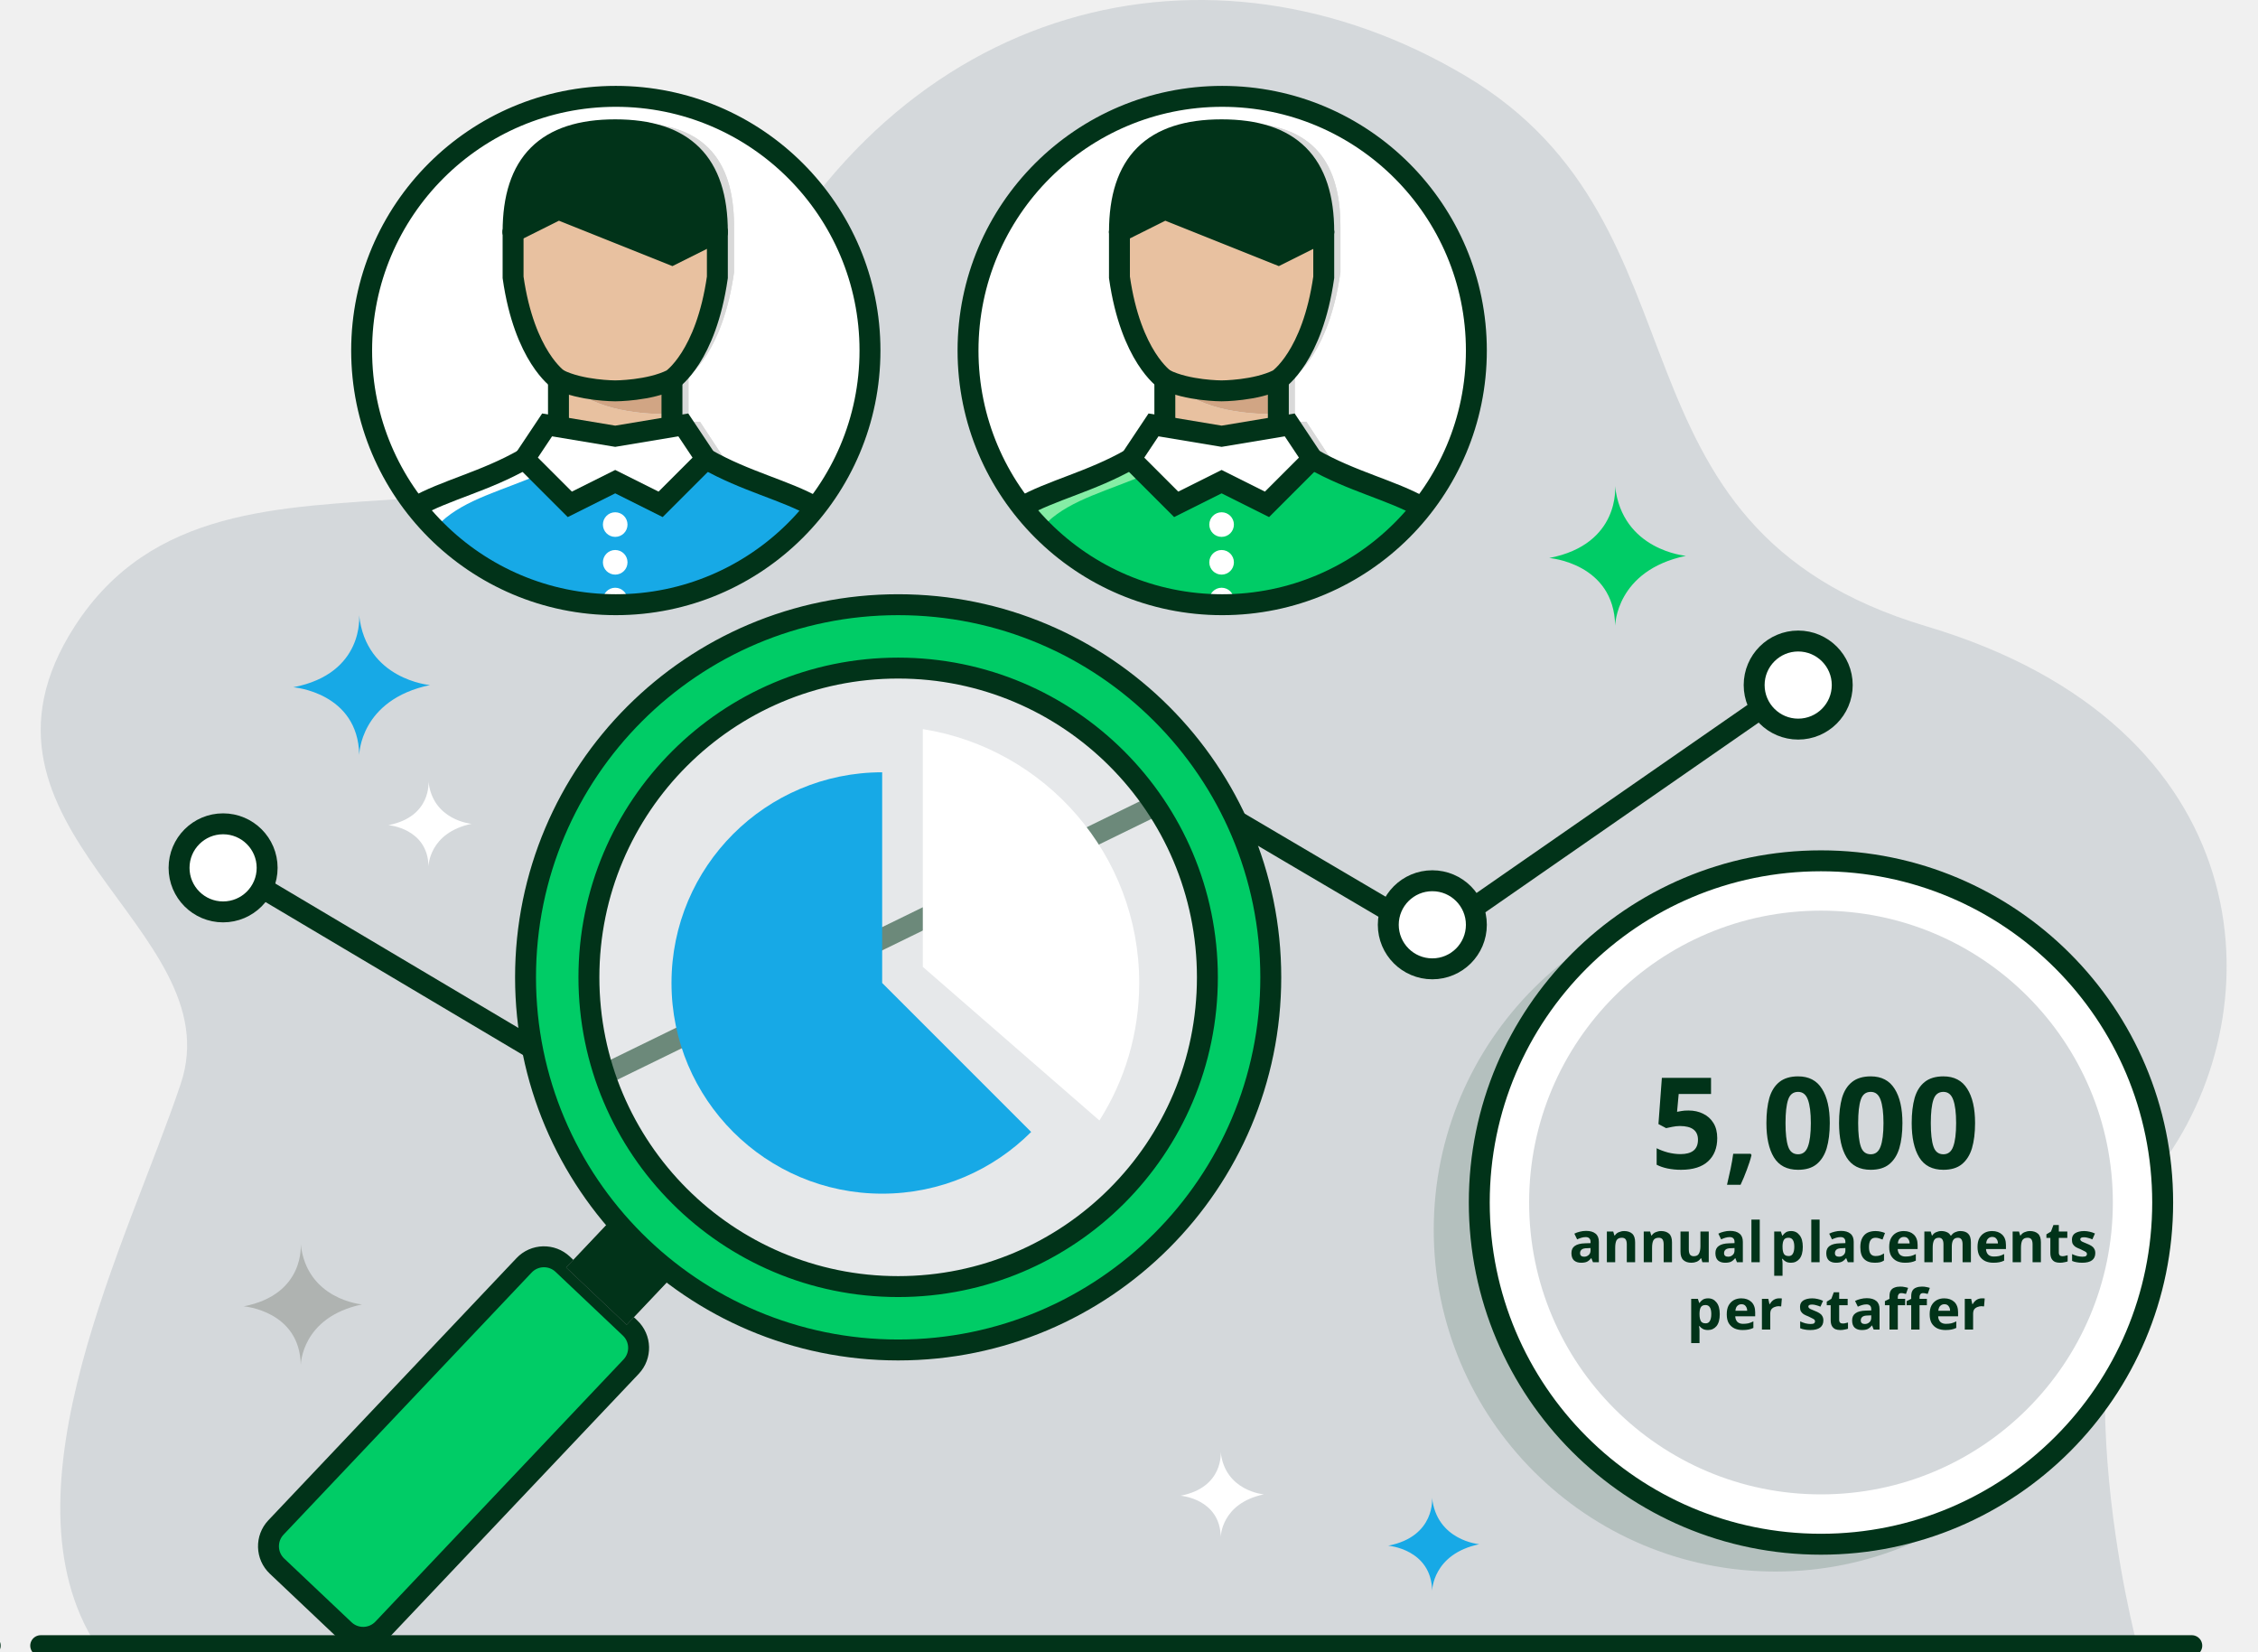
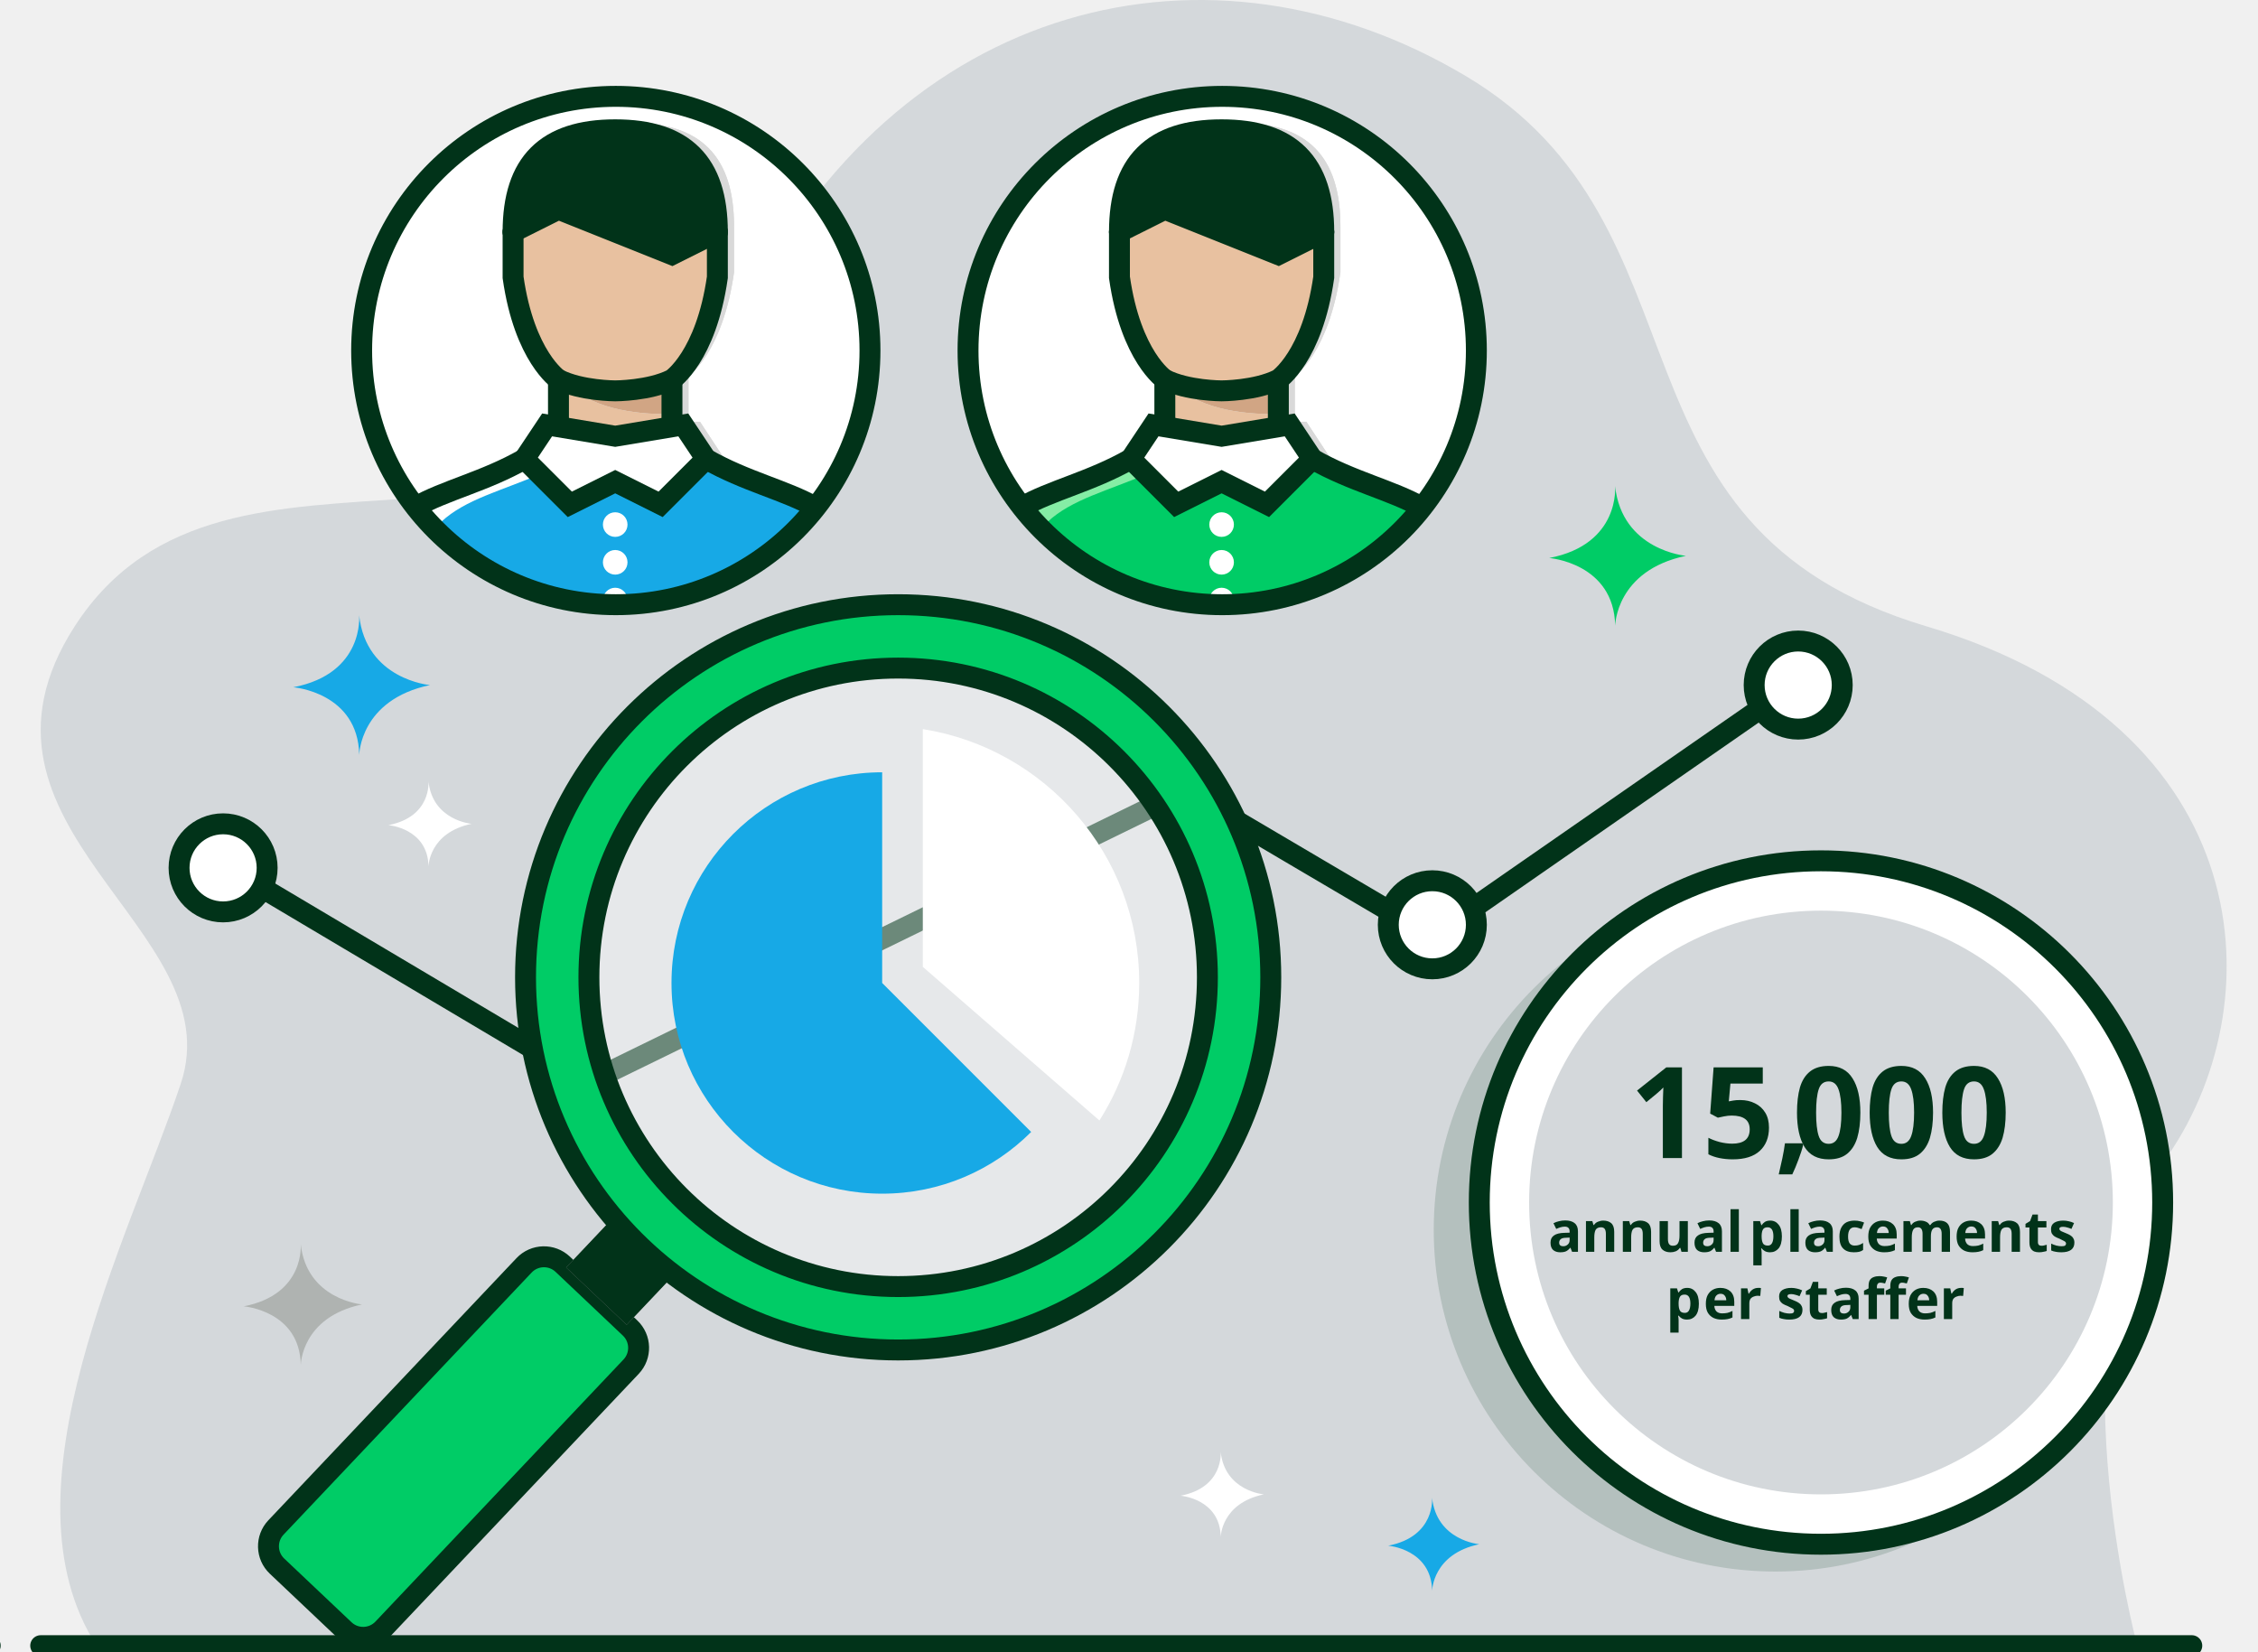
<svg xmlns="http://www.w3.org/2000/svg" width="100%" height="100%" viewBox="0 0 216 158" version="1.1" xml:space="preserve" style="fill-rule:evenodd;clip-rule:evenodd;stroke-linecap:round;stroke-miterlimit:10;">
  <g transform="matrix(0.995736,0,0,0.995736,-47.1103,-56.2321)">
    <g id="Layer-1">
      <g>
        <g transform="matrix(1,0,0,1,252.637,49.2076)">
          <path d="M0,165.353C0,165.353 -8.443,133.979 2.472,118.964C13.387,103.95 11.879,77.01 -20.241,67.437C-52.361,57.866 -40.064,29.106 -64.534,14.554C-89.004,0 -119.115,7.069 -133.944,37.318C-148.774,67.568 -183.414,44.565 -198.15,67.437C-210.625,86.798 -182.962,96.447 -187.958,111.373C-192.953,126.299 -205.63,150.476 -196.05,165.353L0,165.353Z" style="fill:rgb(212,216,219);fill-rule:nonzero;" />
        </g>
        <g transform="matrix(-1,0.000744546,0.000744546,1,202.958,116.584)">
          <path d="M0.477,-13.431C0.477,-13.431 -0.061,-7.83 6.806,-6.51C6.806,-6.51 0.584,-6.023 0.477,-0C0.477,-0 0.423,-5.3 -6.324,-6.711C-6.324,-6.711 -0.18,-7.227 0.477,-13.431" style="fill:rgb(0,204,102);fill-rule:nonzero;" />
        </g>
        <g transform="matrix(-1,0.000782035,0.000782035,1,185.213,209.297)">
          <path d="M0.316,-8.951C0.316,-8.951 -0.042,-5.218 4.535,-4.338C4.535,-4.338 0.387,-4.014 0.316,-0C0.316,-0 0.281,-3.532 -4.215,-4.472C-4.215,-4.472 -0.121,-4.817 0.316,-8.951" style="fill:rgb(23,169,230);fill-rule:nonzero;" />
        </g>
        <g transform="matrix(-1,0.000744546,0.000744546,1,82.3006,129.001)">
          <path d="M0.477,-13.431C0.477,-13.431 -0.061,-7.83 6.806,-6.51C6.806,-6.51 0.584,-6.023 0.477,-0C0.477,-0 0.422,-5.301 -6.324,-6.711C-6.324,-6.711 -0.18,-7.228 0.477,-13.431" style="fill:rgb(23,169,230);fill-rule:nonzero;" />
        </g>
        <g transform="matrix(-1,0.000856374,0.000856374,1,164.879,204.12)">
          <path d="M0.29,-8.174C0.29,-8.174 -0.037,-4.765 4.143,-3.962C4.143,-3.962 0.355,-3.666 0.29,-0C0.29,-0 0.258,-3.226 -3.849,-4.084C-3.849,-4.084 -0.109,-4.399 0.29,-8.174" style="fill:white;fill-rule:nonzero;" />
        </g>
        <g transform="matrix(-1,0.000734035,0.000734035,1,88.7688,139.701)">
          <path d="M0.29,-8.174C0.29,-8.174 -0.037,-4.765 4.142,-3.962C4.142,-3.962 0.355,-3.666 0.29,-0C0.29,-0 0.258,-3.226 -3.849,-4.084C-3.849,-4.084 -0.11,-4.399 0.29,-8.174" style="fill:white;fill-rule:nonzero;" />
        </g>
        <g transform="matrix(-1,0.00077386,0.00077386,1,76.6218,187.6)">
          <path d="M0.413,-11.63C0.413,-11.63 -0.053,-6.78 5.894,-5.636C5.894,-5.636 0.505,-5.215 0.413,-0C0.413,-0 0.367,-4.589 -5.476,-5.811C-5.476,-5.811 -0.156,-6.258 0.413,-11.63" style="fill:rgb(175,179,177);fill-rule:nonzero;" />
        </g>
        <g transform="matrix(0.859771,0.510679,0.510679,-0.859771,80.3705,101.067)">
          <path d="M10.247,-39.016L50.528,-39.016L85.492,14.291L113.05,14.39L131.58,55.003" style="fill:none;fill-rule:nonzero;stroke:rgb(1,51,25);stroke-width:2.01px;" />
        </g>
        <g transform="matrix(-1,0,0,1,44.2992,214.561)">
          <path d="M-2.072,0L0,0" style="fill:none;fill-rule:nonzero;stroke:rgb(1,51,25);stroke-width:2.01px;" />
        </g>
        <g transform="matrix(1,0,0,1,51.2228,214.567)">
          <path d="M0,0L206.653,0" style="fill:none;fill-rule:nonzero;stroke:rgb(1,51,25);stroke-width:2.01px;" />
        </g>
        <g opacity="0.15">
          <g transform="matrix(0,-1,-1,0,217.877,141.793)">
            <path d="M-32.827,-32.827C-50.957,-32.827 -65.654,-18.13 -65.654,0C-65.654,18.13 -50.957,32.827 -32.827,32.827C-14.697,32.827 0,18.13 0,0C0,-18.13 -14.697,-32.827 -32.827,-32.827" style="fill:rgb(1,51,25);fill-rule:nonzero;" />
          </g>
        </g>
        <g transform="matrix(0,-1,-1,0,222.252,139.168)">
          <path d="M-32.827,-32.827C-50.957,-32.827 -65.654,-18.13 -65.654,0C-65.654,18.13 -50.957,32.827 -32.827,32.827C-14.697,32.827 0,18.13 0,0C0,-18.13 -14.697,-32.827 -32.827,-32.827" style="fill:white;fill-rule:nonzero;" />
        </g>
        <g transform="matrix(0,-1,-1,0,222.253,143.956)">
          <path d="M-28.039,-28.039C-43.524,-28.039 -56.078,-15.484 -56.078,0.001C-56.078,15.486 -43.524,28.039 -28.039,28.039C-12.553,28.039 0.001,15.486 0.001,0.001C0.001,-15.484 -12.553,-28.039 -28.039,-28.039" style="fill:rgb(212,216,219);fill-rule:nonzero;" />
        </g>
        <g transform="matrix(0,-1,-1,0,222.252,139.168)">
          <circle cx="-32.827" cy="0" r="32.827" style="fill:none;stroke:rgb(1,51,25);stroke-width:2.01px;" />
        </g>
-         <g transform="matrix(1.00428,0,0,1.00428,-0.848207,-0.683801)">
-           <text x="205.836px" y="168.685px" style="font-family:'Montserrat-ExtraBold', 'Montserrat';font-weight:800;font-size:12.151px;fill:rgb(1,51,25);">5,<tspan x="216.492px " y="168.685px ">0</tspan>00</text>
+         <g transform="matrix(1.00428,0,0,1.00428,-2.85677,-1.68808)">
+           <text x="205.836px" y="168.685px" style="font-family:'Montserrat-ExtraBold', 'Montserrat';font-weight:800;font-size:12.151px;fill:rgb(1,51,25);">15,<tspan x="221.419px " y="168.685px ">0</tspan>00</text>
          <text x="198.058px" y="177.655px" style="font-family:'Montserrat-ExtraBold', 'Montserrat';font-weight:800;font-size:5.37px;fill:rgb(1,51,25);">a<tspan x="201.248px 204.803px 208.359px 211.893px 215.083px " y="177.655px 177.655px 177.655px 177.655px 177.655px ">nnual</tspan>
          </text>
          <text x="217.252px" y="177.655px" style="font-family:'Montserrat-ExtraBold', 'Montserrat';font-weight:800;font-size:5.37px;fill:rgb(1,51,25);">p<tspan x="220.802px 222.3px 225.534px 228.557px 231.823px 237.295px 240.561px 244.116px 246.335px " y="177.655px 177.655px 177.655px 177.655px 177.655px 177.655px 177.655px 177.655px 177.655px ">lacements</tspan>
          </text>
          <text x="209.313px" y="184.095px" style="font-family:'Montserrat-ExtraBold', 'Montserrat';font-weight:800;font-size:5.37px;fill:rgb(1,51,25);">p<tspan x="212.901px 216.203px 218.438px 219.855px 222.648px 224.904px 228.131px 230.167px 232.17px 235.473px " y="184.095px 184.095px 184.095px 184.095px 184.095px 184.095px 184.095px 184.095px 184.095px 184.095px ">er staffer</tspan>
          </text>
        </g>
        <g opacity="0.42">
          <g transform="matrix(-0.0394739,0.999221,0.999221,0.0394739,136.192,117.57)">
            <path d="M32.87,-34.194C51.037,-34.194 65.765,-19.466 65.765,-1.298C65.764,16.87 51.037,31.596 32.87,31.597C14.702,31.597 -0.026,16.869 -0.026,-1.298C-0.026,-19.466 14.702,-34.193 32.87,-34.194" style="fill:white;fill-rule:nonzero;" />
          </g>
        </g>
        <g transform="matrix(1,0,0,1,107.944,203.21)">
          <path d="M0,-15.446L-23.836,9.736C-24.834,10.79 -26.497,10.835 -27.551,9.838L-34.019,3.716C-35.072,2.718 -35.118,1.054 -34.12,0L-10.284,-25.181C-9.287,-26.235 -7.623,-26.281 -6.569,-25.283L-0.102,-19.161C0.952,-18.163 0.998,-16.5 0,-15.446Z" style="fill:rgb(0,204,102);fill-rule:nonzero;stroke:rgb(1,51,25);stroke-width:2.01px;" />
        </g>
        <g transform="matrix(0.687406,-0.726274,-0.726274,-0.687406,112.13,182.06)">
          <rect x="-4.392" y="2.196" width="9.494" height="8.008" style="fill:rgb(134,132,136);" />
        </g>
        <g transform="matrix(0.687406,-0.726274,-0.726274,-0.687406,112.13,182.06)">
          <rect x="-4.392" y="2.196" width="9.494" height="8.008" style="fill:rgb(1,51,25);" />
        </g>
        <g transform="matrix(1,0,0,1,97.7999,150.362)">
          <path d="M0,0C0,19.771 16.027,35.798 35.798,35.798C55.568,35.798 71.595,19.771 71.595,0C71.595,-19.771 55.568,-35.798 35.798,-35.798C16.027,-35.798 0,-19.771 0,0M35.798,-29.708C52.205,-29.708 65.506,-16.408 65.506,0C65.506,16.408 52.205,29.709 35.798,29.709C19.39,29.709 6.089,16.408 6.089,0C6.089,-16.408 19.39,-29.708 35.798,-29.708" style="fill:rgb(0,204,102);fill-rule:nonzero;" />
        </g>
        <g transform="matrix(1,0,0,1,97.7999,150.362)">
          <path d="M0,0C0,19.771 16.027,35.798 35.798,35.798C55.568,35.798 71.595,19.771 71.595,0C71.595,-19.771 55.568,-35.798 35.798,-35.798C16.027,-35.798 0,-19.771 0,0ZM35.798,-29.708C52.205,-29.708 65.506,-16.408 65.506,0C65.506,16.408 52.205,29.709 35.798,29.709C19.39,29.709 6.089,16.408 6.089,0C6.089,-16.408 19.39,-29.708 35.798,-29.708Z" style="fill:none;fill-rule:nonzero;stroke:rgb(1,51,25);stroke-width:2.01px;" />
        </g>
        <g transform="matrix(1,0,0,1,146.375,136.592)">
          <path d="M0,28.625C-3.663,32.288 -8.723,34.553 -14.313,34.553C-25.491,34.553 -34.553,25.491 -34.553,14.313C-34.553,3.134 -25.491,-5.928 -14.313,-5.928L-14.313,14.313L0,28.625Z" style="fill:rgb(23,169,230);fill-rule:nonzero;" />
        </g>
        <g transform="matrix(0.911496,-0.41131,-0.41131,-0.911496,160.083,159.747)">
          <path d="M-8.314,-1.039C-4.534,1.447 -1.392,5 0.606,9.428C5.669,20.649 1.658,33.658 -8.314,40.21L-17.708,19.391L-8.314,-1.039Z" style="fill:white;fill-rule:nonzero;" />
        </g>
        <g transform="matrix(0,-1,-1,0,68.7452,135.614)">
          <path d="M-4.231,-4.232C-6.568,-4.232 -8.462,-2.337 -8.462,-0C-8.462,2.335 -6.568,4.231 -4.231,4.231C-1.895,4.231 -0.001,2.335 -0.001,-0C-0.001,-2.337 -1.895,-4.232 -4.231,-4.232" style="fill:white;fill-rule:nonzero;" />
        </g>
        <g transform="matrix(0,-1,-1,0,68.7452,135.614)">
          <ellipse cx="-4.231" cy="-0" rx="4.231" ry="4.231" style="fill:none;stroke:rgb(1,51,25);stroke-width:2.01px;" />
        </g>
        <g transform="matrix(0,-1,-1,0,184.916,141.083)">
          <path d="M-4.232,-4.231C-6.568,-4.231 -8.462,-2.336 -8.462,-0C-8.462,2.336 -6.568,4.232 -4.232,4.232C-1.896,4.232 -0.001,2.336 -0.001,-0C-0.001,-2.336 -1.896,-4.231 -4.232,-4.231" style="fill:white;fill-rule:nonzero;" />
        </g>
        <g transform="matrix(0,-1,-1,0,184.916,141.083)">
          <ellipse cx="-4.231" cy="0.001" rx="4.231" ry="4.231" style="fill:none;stroke:rgb(1,51,25);stroke-width:2.01px;" />
        </g>
        <g transform="matrix(0,-1,-1,0,220.065,118.054)">
          <path d="M-4.231,-4.23C-6.567,-4.23 -8.461,-2.336 -8.461,0C-8.461,2.336 -6.567,4.231 -4.231,4.231C-1.895,4.231 0,2.336 0,0C0,-2.336 -1.895,-4.23 -4.231,-4.23" style="fill:white;fill-rule:nonzero;" />
        </g>
        <g transform="matrix(0,-1,-1,0,220.065,118.054)">
          <circle cx="-4.231" cy="0.001" r="4.231" style="fill:none;stroke:rgb(1,51,25);stroke-width:2.01px;" />
        </g>
        <g transform="matrix(0,-1,-1,0,164.728,65.728)">
          <path d="M-24.418,-24.418C-37.905,-24.418 -48.837,-13.485 -48.837,-0C-48.837,13.485 -37.905,24.418 -24.418,24.418C-10.932,24.418 -0,13.485 -0,-0C-0,-13.485 -10.932,-24.418 -24.418,-24.418" style="fill:white;fill-rule:nonzero;" />
        </g>
        <g>
          <clipPath id="_clip1">
            <path d="M140.31,90.146C140.31,103.632 151.242,114.564 164.729,114.564C178.214,114.564 189.147,103.632 189.147,90.146C189.147,76.661 178.214,65.728 164.729,65.728C151.242,65.728 140.31,76.661 140.31,90.146Z" clip-rule="nonzero" />
          </clipPath>
          <g clip-path="url(#_clip1)">
            <g opacity="0.15">
              <g transform="matrix(1,0,0,1,174.996,120.6)">
                <path d="M0,-20.298C7.632,-15.88 15.265,-16.985 15.265,-5.94L15.265,0L-32.71,0L-32.71,-5.94C-32.71,-16.985 -25.078,-15.88 -17.445,-20.298L0,-20.298Z" style="fill-rule:nonzero;" />
              </g>
              <g transform="matrix(1,0,0,1,170.635,92.5712)">
                <path d="M0,12.149L-4.361,9.94L-8.723,12.149L-13.084,7.731L-10.903,4.418L-9.813,4.418L-9.813,0L-4.361,1.104L1.09,0L1.09,4.418L2.181,4.418L4.361,7.731L0,12.149Z" style="fill-rule:nonzero;" />
              </g>
              <g transform="matrix(1,0,0,1,174.996,120.6)">
                <path d="M0,-20.298C7.632,-15.88 15.265,-16.985 15.265,-5.94L15.265,0L-32.71,0L-32.71,-5.94C-32.71,-16.985 -25.078,-15.88 -17.445,-20.298" style="fill-rule:nonzero;" />
              </g>
              <g transform="matrix(1,0,0,1,170.635,96.9892)">
                <path d="M0,7.731L-4.361,5.522L-8.723,7.731L-13.084,3.313L-10.903,0L-4.361,1.104L2.181,0L4.361,3.313L0,7.731Z" style="fill-rule:nonzero;" />
              </g>
              <g transform="matrix(1,0,0,1,176.086,91.4664)">
                <path d="M0,-13.254L0,-8.836C-1.09,-1.105 -4.361,1.104 -4.361,1.104C-6.542,2.209 -9.813,2.209 -9.813,2.209C-9.813,2.209 -13.084,2.209 -15.265,1.104C-15.265,1.104 -18.535,-1.105 -19.626,-8.836L-19.626,-13.254L-15.265,-15.463L-4.361,-11.045L0,-13.254Z" style="fill-rule:nonzero;" />
              </g>
              <g transform="matrix(1,0,0,1,156.46,70.4814)">
                <path d="M0,7.731C0,1.021 3.189,-2.209 9.813,-2.209C16.437,-2.209 19.626,1.021 19.626,7.731L15.265,9.94L4.361,5.522L0,7.731Z" style="fill-rule:nonzero;" />
              </g>
              <g transform="matrix(1,0,0,1,176.086,93.6754)">
                <path d="M0,-15.463L0,-11.045C-1.09,-3.314 -4.361,-1.105 -4.361,-1.105C-6.542,0 -9.813,0 -9.813,0C-9.813,0 -13.084,0 -15.265,-1.105C-15.265,-1.105 -18.535,-3.314 -19.626,-11.045L-19.626,-15.463" style="fill-rule:nonzero;" />
              </g>
              <g transform="matrix(1,0,0,1,156.46,68.2724)">
                <path d="M0,9.94C0,3.23 3.189,0 9.813,0C16.437,0 19.626,3.23 19.626,9.94" style="fill-rule:nonzero;" />
              </g>
              <g transform="matrix(0.892083,-0.451871,-0.451871,-0.892083,157.519,82.6466)">
                <path d="M1.059,4.434L5.948,4.434L13.678,-4.434L18.567,-4.434" style="fill-rule:nonzero;" />
              </g>
            </g>
            <g transform="matrix(1,0,0,1,173.394,120.6)">
              <path d="M0,-20.038C7.632,-15.677 15.265,-16.767 15.265,-5.864L15.265,0L-32.71,0L-32.71,-5.864C-32.71,-16.767 -25.078,-15.677 -17.445,-20.038L0,-20.038Z" style="fill:rgb(0,204,102);fill-rule:nonzero;" />
            </g>
            <g transform="matrix(1,0,0,1,160.397,120.602)">
              <path d="M0,-20.037C-7.633,-15.679 -15.267,-16.768 -15.267,-5.866L-15.267,0L-19.714,0L-19.714,-5.866C-19.714,-16.768 -12.08,-15.679 -4.447,-20.037L0,-20.037Z" style="fill:rgb(133,237,165);fill-rule:nonzero;" />
            </g>
            <g transform="matrix(0,-1,-1,0,166.471,89.3073)">
              <path d="M-6.953,-3.651L-3.623,-3.651L-4.713,1.8L-3.682,6.953C-6.393,4.16 -6.981,0.213 -6.953,-3.651" style="fill:rgb(209,165,132);fill-rule:nonzero;" />
            </g>
            <g transform="matrix(1,0,0,1,159.518,98.1768)">
              <path d="M0,-5.187L-0.299,-5.247L-0.299,-1.24C-0.289,-1.236 -0.28,-1.236 -0.271,-1.23C0.383,-0.815 1.369,-0.768 2.115,-0.66C2.983,-0.534 3.844,-0.365 4.71,-0.235C6.669,0.06 8.746,-0.524 10.604,-1.181L10.604,-1.916C6.74,-1.889 2.794,-2.477 0,-5.187" style="fill:rgb(232,193,160);fill-rule:nonzero;" />
            </g>
            <g transform="matrix(1,0,0,1,171.213,104.923)">
              <path d="M0,-7.632L-0.553,-7.632C-0.581,-7.583 -0.623,-7.54 -0.688,-7.517C-2.546,-6.848 -4.687,-6.183 -6.681,-6.415C-7.839,-6.549 -8.993,-6.791 -10.147,-6.963C-10.817,-7.062 -11.645,-7.155 -12.229,-7.527C-12.275,-7.555 -12.303,-7.592 -12.322,-7.632L-13.084,-7.632L-15.265,-4.361L-10.903,0L-6.542,-2.18L-2.181,0L2.181,-4.361L0,-7.632Z" style="fill:white;fill-rule:nonzero;" />
            </g>
            <g transform="matrix(1,0,0,1,173.394,120.6)">
              <path d="M0,-20.038C7.632,-15.677 15.265,-16.767 15.265,-5.864L15.265,0L-32.71,0L-32.71,-5.864C-32.71,-16.767 -25.078,-15.677 -17.445,-20.038" style="fill:none;fill-rule:nonzero;stroke:rgb(1,51,25);stroke-width:2.01px;" />
            </g>
            <g transform="matrix(1,0,0,1,169.032,97.2919)">
              <path d="M0,7.632L-4.361,5.451L-8.723,7.632L-13.084,3.271L-10.903,0L-4.361,1.09L2.181,0L4.361,3.271L0,7.632Z" style="fill:none;fill-rule:nonzero;stroke:rgb(1,51,25);stroke-width:2.01px;" />
            </g>
            <g transform="matrix(0,1,1,0,172.303,95.1107)">
              <path d="M-2.181,-2.181L2.181,-2.181" style="fill:none;fill-rule:nonzero;stroke:rgb(1,51,25);stroke-width:2.01px;" />
            </g>
            <g transform="matrix(1,0,0,1,174.483,91.8399)">
              <path d="M0,-13.084L0,-8.723C-1.09,-1.09 -4.361,1.09 -4.361,1.09C-6.542,2.181 -9.813,2.181 -9.813,2.181C-9.813,2.181 -13.084,2.181 -15.265,1.09C-15.265,1.09 -18.535,-1.09 -19.626,-8.723L-19.626,-13.084L-15.265,-15.265L-4.361,-10.903L0,-13.084Z" style="fill:rgb(232,193,160);fill-rule:nonzero;" />
            </g>
            <g transform="matrix(1,0,0,1,154.858,71.1239)">
              <path d="M0,7.632C0,1.008 3.189,-2.181 9.813,-2.181C16.437,-2.181 19.626,1.008 19.626,7.632L15.265,9.813L4.361,5.451L0,7.632Z" style="fill:rgb(1,51,25);fill-rule:nonzero;" />
            </g>
            <g transform="matrix(1,0,0,1,174.483,94.0209)">
              <path d="M0,-15.265L0,-10.904C-1.09,-3.271 -4.361,-1.091 -4.361,-1.091C-6.542,0 -9.813,0 -9.813,0C-9.813,0 -13.084,0 -15.265,-1.091C-15.265,-1.091 -18.535,-3.271 -19.626,-10.904L-19.626,-15.265" style="fill:none;fill-rule:nonzero;stroke:rgb(1,51,25);stroke-width:2.01px;" />
            </g>
            <g transform="matrix(1,0,0,1,154.858,68.9429)">
              <path d="M0,9.813C0,3.189 3.189,0 9.813,0C16.437,0 19.626,3.189 19.626,9.813" style="fill:none;fill-rule:nonzero;stroke:rgb(1,51,25);stroke-width:2.01px;" />
            </g>
            <g transform="matrix(0.894386,-0.447296,-0.447296,-0.894386,155.894,83.1452)">
              <path d="M1.036,4.389L5.912,4.389L13.714,-4.389L18.59,-4.389" style="fill:none;fill-rule:nonzero;stroke:rgb(1,51,25);stroke-width:2.01px;" />
            </g>
            <g transform="matrix(0,1,1,0,183.137,116.209)">
              <path d="M-4.388,-4.388L4.388,-4.388" style="fill:none;fill-rule:nonzero;stroke:rgb(1,51,25);stroke-width:2.01px;" />
            </g>
            <g transform="matrix(0,-1,-1,0,164.671,105.686)">
              <path d="M-1.182,-1.182C-1.835,-1.182 -2.364,-0.653 -2.364,0.001C-2.364,0.653 -1.835,1.182 -1.182,1.182C-0.529,1.182 0.001,0.653 0.001,0.001C0.001,-0.653 -0.529,-1.182 -1.182,-1.182" style="fill:white;fill-rule:nonzero;" />
            </g>
            <g transform="matrix(0,-1,-1,0,164.671,109.311)">
              <path d="M-1.182,-1.182C-1.835,-1.182 -2.364,-0.653 -2.364,0.001C-2.364,0.653 -1.835,1.182 -1.182,1.182C-0.529,1.182 0.001,0.653 0.001,0.001C0.001,-0.653 -0.529,-1.182 -1.182,-1.182" style="fill:white;fill-rule:nonzero;" />
            </g>
            <g transform="matrix(0,-1,-1,0,164.671,112.936)">
              <path d="M-1.182,-1.182C-1.835,-1.182 -2.364,-0.653 -2.364,0.001C-2.364,0.653 -1.835,1.182 -1.182,1.182C-0.53,1.182 0.001,0.653 0.001,0.001C0.001,-0.653 -0.53,-1.182 -1.182,-1.182" style="fill:white;fill-rule:nonzero;" />
            </g>
            <g transform="matrix(0,-1,-1,0,161.399,95.111)">
              <path d="M-2.181,2.181L2.181,2.181" style="fill:none;fill-rule:nonzero;stroke:rgb(1,51,25);stroke-width:2.01px;" />
            </g>
            <g transform="matrix(0,1,1,0,155.947,116.209)">
              <path d="M-4.388,-4.388L4.388,-4.388" style="fill:none;fill-rule:nonzero;stroke:rgb(1,51,25);stroke-width:2.01px;" />
            </g>
          </g>
        </g>
        <g transform="matrix(0,-1,-1,0,164.728,65.728)">
          <ellipse cx="-24.419" cy="0" rx="24.418" ry="24.418" style="fill:none;stroke:rgb(1,51,25);stroke-width:2.01px;" />
        </g>
        <g transform="matrix(0,-1,-1,0,106.473,65.7285)">
          <path d="M-24.418,-24.418C-37.904,-24.418 -48.836,-13.485 -48.836,0C-48.836,13.486 -37.904,24.418 -24.418,24.418C-10.932,24.418 0,13.486 0,0C0,-13.485 -10.932,-24.418 -24.418,-24.418" style="fill:white;fill-rule:nonzero;" />
        </g>
        <g>
          <clipPath id="_clip2">
            <path d="M82.055,90.146C82.055,103.632 92.986,114.564 106.473,114.564C119.958,114.564 130.891,103.632 130.891,90.146C130.891,76.661 119.958,65.728 106.473,65.728C92.986,65.728 82.055,76.661 82.055,90.146Z" clip-rule="nonzero" />
          </clipPath>
          <g clip-path="url(#_clip2)">
            <g opacity="0.15">
              <g transform="matrix(1,0,0,1,116.74,120.6)">
                <path d="M0,-20.298C7.633,-15.88 15.265,-16.985 15.265,-5.94L15.265,0L-32.71,0L-32.71,-5.94C-32.71,-16.985 -25.077,-15.88 -17.445,-20.298L0,-20.298Z" style="fill-rule:nonzero;" />
              </g>
              <g transform="matrix(1,0,0,1,112.379,92.5712)">
                <path d="M0,12.149L-4.361,9.94L-8.723,12.149L-13.084,7.731L-10.903,4.418L-9.813,4.418L-9.813,0L-4.361,1.104L1.091,0L1.091,4.418L2.181,4.418L4.361,7.731L0,12.149Z" style="fill-rule:nonzero;" />
              </g>
              <g transform="matrix(1,0,0,1,116.74,120.6)">
                <path d="M0,-20.298C7.633,-15.88 15.265,-16.985 15.265,-5.94L15.265,0L-32.71,0L-32.71,-5.94C-32.71,-16.985 -25.077,-15.88 -17.445,-20.298" style="fill-rule:nonzero;" />
              </g>
              <g transform="matrix(1,0,0,1,112.379,96.9892)">
                <path d="M0,7.731L-4.361,5.522L-8.723,7.731L-13.084,3.313L-10.903,0L-4.361,1.104L2.181,0L4.361,3.313L0,7.731Z" style="fill-rule:nonzero;" />
              </g>
              <g transform="matrix(1,0,0,1,117.831,91.4664)">
                <path d="M0,-13.254L0,-8.836C-1.091,-1.105 -4.361,1.104 -4.361,1.104C-6.542,2.209 -9.813,2.209 -9.813,2.209C-9.813,2.209 -13.084,2.209 -15.265,1.104C-15.265,1.104 -18.536,-1.105 -19.626,-8.836L-19.626,-13.254L-15.265,-15.463L-4.361,-11.045L0,-13.254Z" style="fill-rule:nonzero;" />
              </g>
              <g transform="matrix(1,0,0,1,98.2052,70.4814)">
                <path d="M0,7.731C0,1.021 3.188,-2.209 9.813,-2.209C16.437,-2.209 19.626,1.021 19.626,7.731L15.265,9.94L4.361,5.522L0,7.731Z" style="fill-rule:nonzero;" />
              </g>
              <g transform="matrix(1,0,0,1,117.831,93.6754)">
                <path d="M0,-15.463L0,-11.045C-1.091,-3.314 -4.361,-1.105 -4.361,-1.105C-6.542,0 -9.813,0 -9.813,0C-9.813,0 -13.084,0 -15.265,-1.105C-15.265,-1.105 -18.536,-3.314 -19.626,-11.045L-19.626,-15.463" style="fill-rule:nonzero;" />
              </g>
              <g transform="matrix(1,0,0,1,98.2052,68.2724)">
                <path d="M0,9.94C0,3.23 3.188,0 9.813,0C16.437,0 19.626,3.23 19.626,9.94" style="fill-rule:nonzero;" />
              </g>
              <g transform="matrix(0.892083,-0.451871,-0.451871,-0.892083,99.2642,82.6466)">
                <path d="M1.059,4.434L5.948,4.434L13.678,-4.434L18.567,-4.434" style="fill-rule:nonzero;" />
              </g>
            </g>
            <g transform="matrix(1,0,0,1,115.138,120.6)">
              <path d="M0,-20.038C7.633,-15.677 15.265,-16.767 15.265,-5.864L15.265,0L-32.71,0L-32.71,-5.864C-32.71,-16.767 -25.077,-15.677 -17.445,-20.038L0,-20.038Z" style="fill:rgb(23,169,230);fill-rule:nonzero;" />
            </g>
            <g transform="matrix(1,0,0,1,102.141,120.602)">
              <path d="M0,-20.037C-7.633,-15.679 -15.266,-16.768 -15.266,-5.866L-15.266,0L-19.713,0L-19.713,-5.866C-19.713,-16.768 -12.08,-15.679 -4.447,-20.037L0,-20.037Z" style="fill:white;fill-rule:nonzero;" />
            </g>
            <g transform="matrix(0,-1,-1,0,108.216,89.3073)">
              <path d="M-6.953,-3.651L-3.623,-3.651L-4.713,1.801L-3.682,6.953C-6.393,4.161 -6.981,0.214 -6.953,-3.651" style="fill:rgb(209,165,132);fill-rule:nonzero;" />
            </g>
            <g transform="matrix(1,0,0,1,101.263,98.1768)">
              <path d="M0,-5.187L-0.299,-5.247L-0.299,-1.24C-0.29,-1.236 -0.281,-1.236 -0.272,-1.23C0.382,-0.815 1.368,-0.768 2.114,-0.66C2.982,-0.534 3.843,-0.365 4.709,-0.235C6.669,0.06 8.745,-0.524 10.604,-1.181L10.604,-1.916C6.739,-1.889 2.793,-2.477 0,-5.187" style="fill:rgb(232,193,160);fill-rule:nonzero;" />
            </g>
            <g transform="matrix(1,0,0,1,112.957,104.923)">
              <path d="M0,-7.632L-0.552,-7.632C-0.581,-7.583 -0.623,-7.54 -0.688,-7.517C-2.546,-6.848 -4.687,-6.183 -6.681,-6.415C-7.838,-6.549 -8.993,-6.791 -10.147,-6.963C-10.817,-7.062 -11.645,-7.155 -12.229,-7.527C-12.275,-7.555 -12.303,-7.592 -12.322,-7.632L-13.084,-7.632L-15.265,-4.361L-10.903,0L-6.542,-2.18L-2.181,0L2.181,-4.361L0,-7.632Z" style="fill:white;fill-rule:nonzero;" />
            </g>
            <g transform="matrix(1,0,0,1,115.138,120.6)">
              <path d="M0,-20.038C7.633,-15.677 15.265,-16.767 15.265,-5.864L15.265,0L-32.71,0L-32.71,-5.864C-32.71,-16.767 -25.077,-15.677 -17.445,-20.038" style="fill:none;fill-rule:nonzero;stroke:rgb(1,51,25);stroke-width:2.01px;" />
            </g>
            <g transform="matrix(1,0,0,1,110.776,97.2919)">
              <path d="M0,7.632L-4.361,5.451L-8.723,7.632L-13.084,3.271L-10.903,0L-4.361,1.09L2.181,0L4.361,3.271L0,7.632Z" style="fill:none;fill-rule:nonzero;stroke:rgb(1,51,25);stroke-width:2.01px;" />
            </g>
            <g transform="matrix(0,1,1,0,114.048,95.1107)">
              <path d="M-2.181,-2.181L2.181,-2.181" style="fill:none;fill-rule:nonzero;stroke:rgb(1,51,25);stroke-width:2.01px;" />
            </g>
            <g transform="matrix(1,0,0,1,116.229,91.8399)">
              <path d="M0,-13.084L0,-8.723C-1.091,-1.09 -4.361,1.09 -4.361,1.09C-6.542,2.181 -9.813,2.181 -9.813,2.181C-9.813,2.181 -13.084,2.181 -15.265,1.09C-15.265,1.09 -18.536,-1.09 -19.626,-8.723L-19.626,-13.084L-15.265,-15.265L-4.361,-10.903L0,-13.084Z" style="fill:rgb(232,193,160);fill-rule:nonzero;" />
            </g>
            <g transform="matrix(1,0,0,1,96.6027,71.1239)">
              <path d="M0,7.632C0,1.008 3.188,-2.181 9.813,-2.181C16.437,-2.181 19.626,1.008 19.626,7.632L15.265,9.813L4.361,5.451L0,7.632Z" style="fill:rgb(1,51,25);fill-rule:nonzero;" />
            </g>
            <g transform="matrix(1,0,0,1,116.229,94.0209)">
              <path d="M0,-15.265L0,-10.904C-1.091,-3.271 -4.361,-1.091 -4.361,-1.091C-6.542,0 -9.813,0 -9.813,0C-9.813,0 -13.084,0 -15.265,-1.091C-15.265,-1.091 -18.536,-3.271 -19.626,-10.904L-19.626,-15.265" style="fill:none;fill-rule:nonzero;stroke:rgb(1,51,25);stroke-width:2.01px;" />
            </g>
            <g transform="matrix(1,0,0,1,96.6027,68.9429)">
              <path d="M0,9.813C0,3.189 3.188,0 9.813,0C16.437,0 19.626,3.189 19.626,9.813" style="fill:none;fill-rule:nonzero;stroke:rgb(1,51,25);stroke-width:2.01px;" />
            </g>
            <g transform="matrix(0.894386,-0.447296,-0.447296,-0.894386,97.6391,83.1452)">
              <path d="M1.036,4.389L5.912,4.389L13.714,-4.389L18.59,-4.389" style="fill:none;fill-rule:nonzero;stroke:rgb(1,51,25);stroke-width:2.01px;" />
            </g>
            <g transform="matrix(0,1,1,0,124.881,116.209)">
              <path d="M-4.388,-4.388L4.388,-4.388" style="fill:none;fill-rule:nonzero;stroke:rgb(1,51,25);stroke-width:2.01px;" />
            </g>
            <g transform="matrix(0,-1,-1,0,106.415,105.686)">
              <path d="M-1.182,-1.182C-1.835,-1.182 -2.364,-0.654 -2.364,0.001C-2.364,0.653 -1.835,1.182 -1.182,1.182C-0.529,1.182 0.001,0.653 0.001,0.001C0.001,-0.654 -0.529,-1.182 -1.182,-1.182" style="fill:white;fill-rule:nonzero;" />
            </g>
            <g transform="matrix(0,-1,-1,0,106.415,109.311)">
              <path d="M-1.182,-1.182C-1.835,-1.182 -2.364,-0.654 -2.364,0.001C-2.364,0.653 -1.835,1.182 -1.182,1.182C-0.529,1.182 0.001,0.653 0.001,0.001C0.001,-0.654 -0.529,-1.182 -1.182,-1.182" style="fill:white;fill-rule:nonzero;" />
            </g>
            <g transform="matrix(0,-1,-1,0,106.415,112.936)">
              <path d="M-1.182,-1.182C-1.835,-1.182 -2.364,-0.654 -2.364,0.001C-2.364,0.653 -1.835,1.182 -1.182,1.182C-0.53,1.182 0.001,0.653 0.001,0.001C0.001,-0.654 -0.53,-1.182 -1.182,-1.182" style="fill:white;fill-rule:nonzero;" />
            </g>
            <g transform="matrix(0,-1,-1,0,103.145,95.111)">
              <path d="M-2.181,2.181L2.181,2.181" style="fill:none;fill-rule:nonzero;stroke:rgb(1,51,25);stroke-width:2.01px;" />
            </g>
            <g transform="matrix(0,1,1,0,97.6923,116.209)">
              <path d="M-4.388,-4.388L4.388,-4.388" style="fill:none;fill-rule:nonzero;stroke:rgb(1,51,25);stroke-width:2.01px;" />
            </g>
          </g>
        </g>
        <g transform="matrix(0,-1,-1,0,106.473,65.7285)">
          <circle cx="-24.418" cy="0" r="24.418" style="fill:none;stroke:rgb(1,51,25);stroke-width:2.01px;" />
        </g>
      </g>
    </g>
  </g>
</svg>
